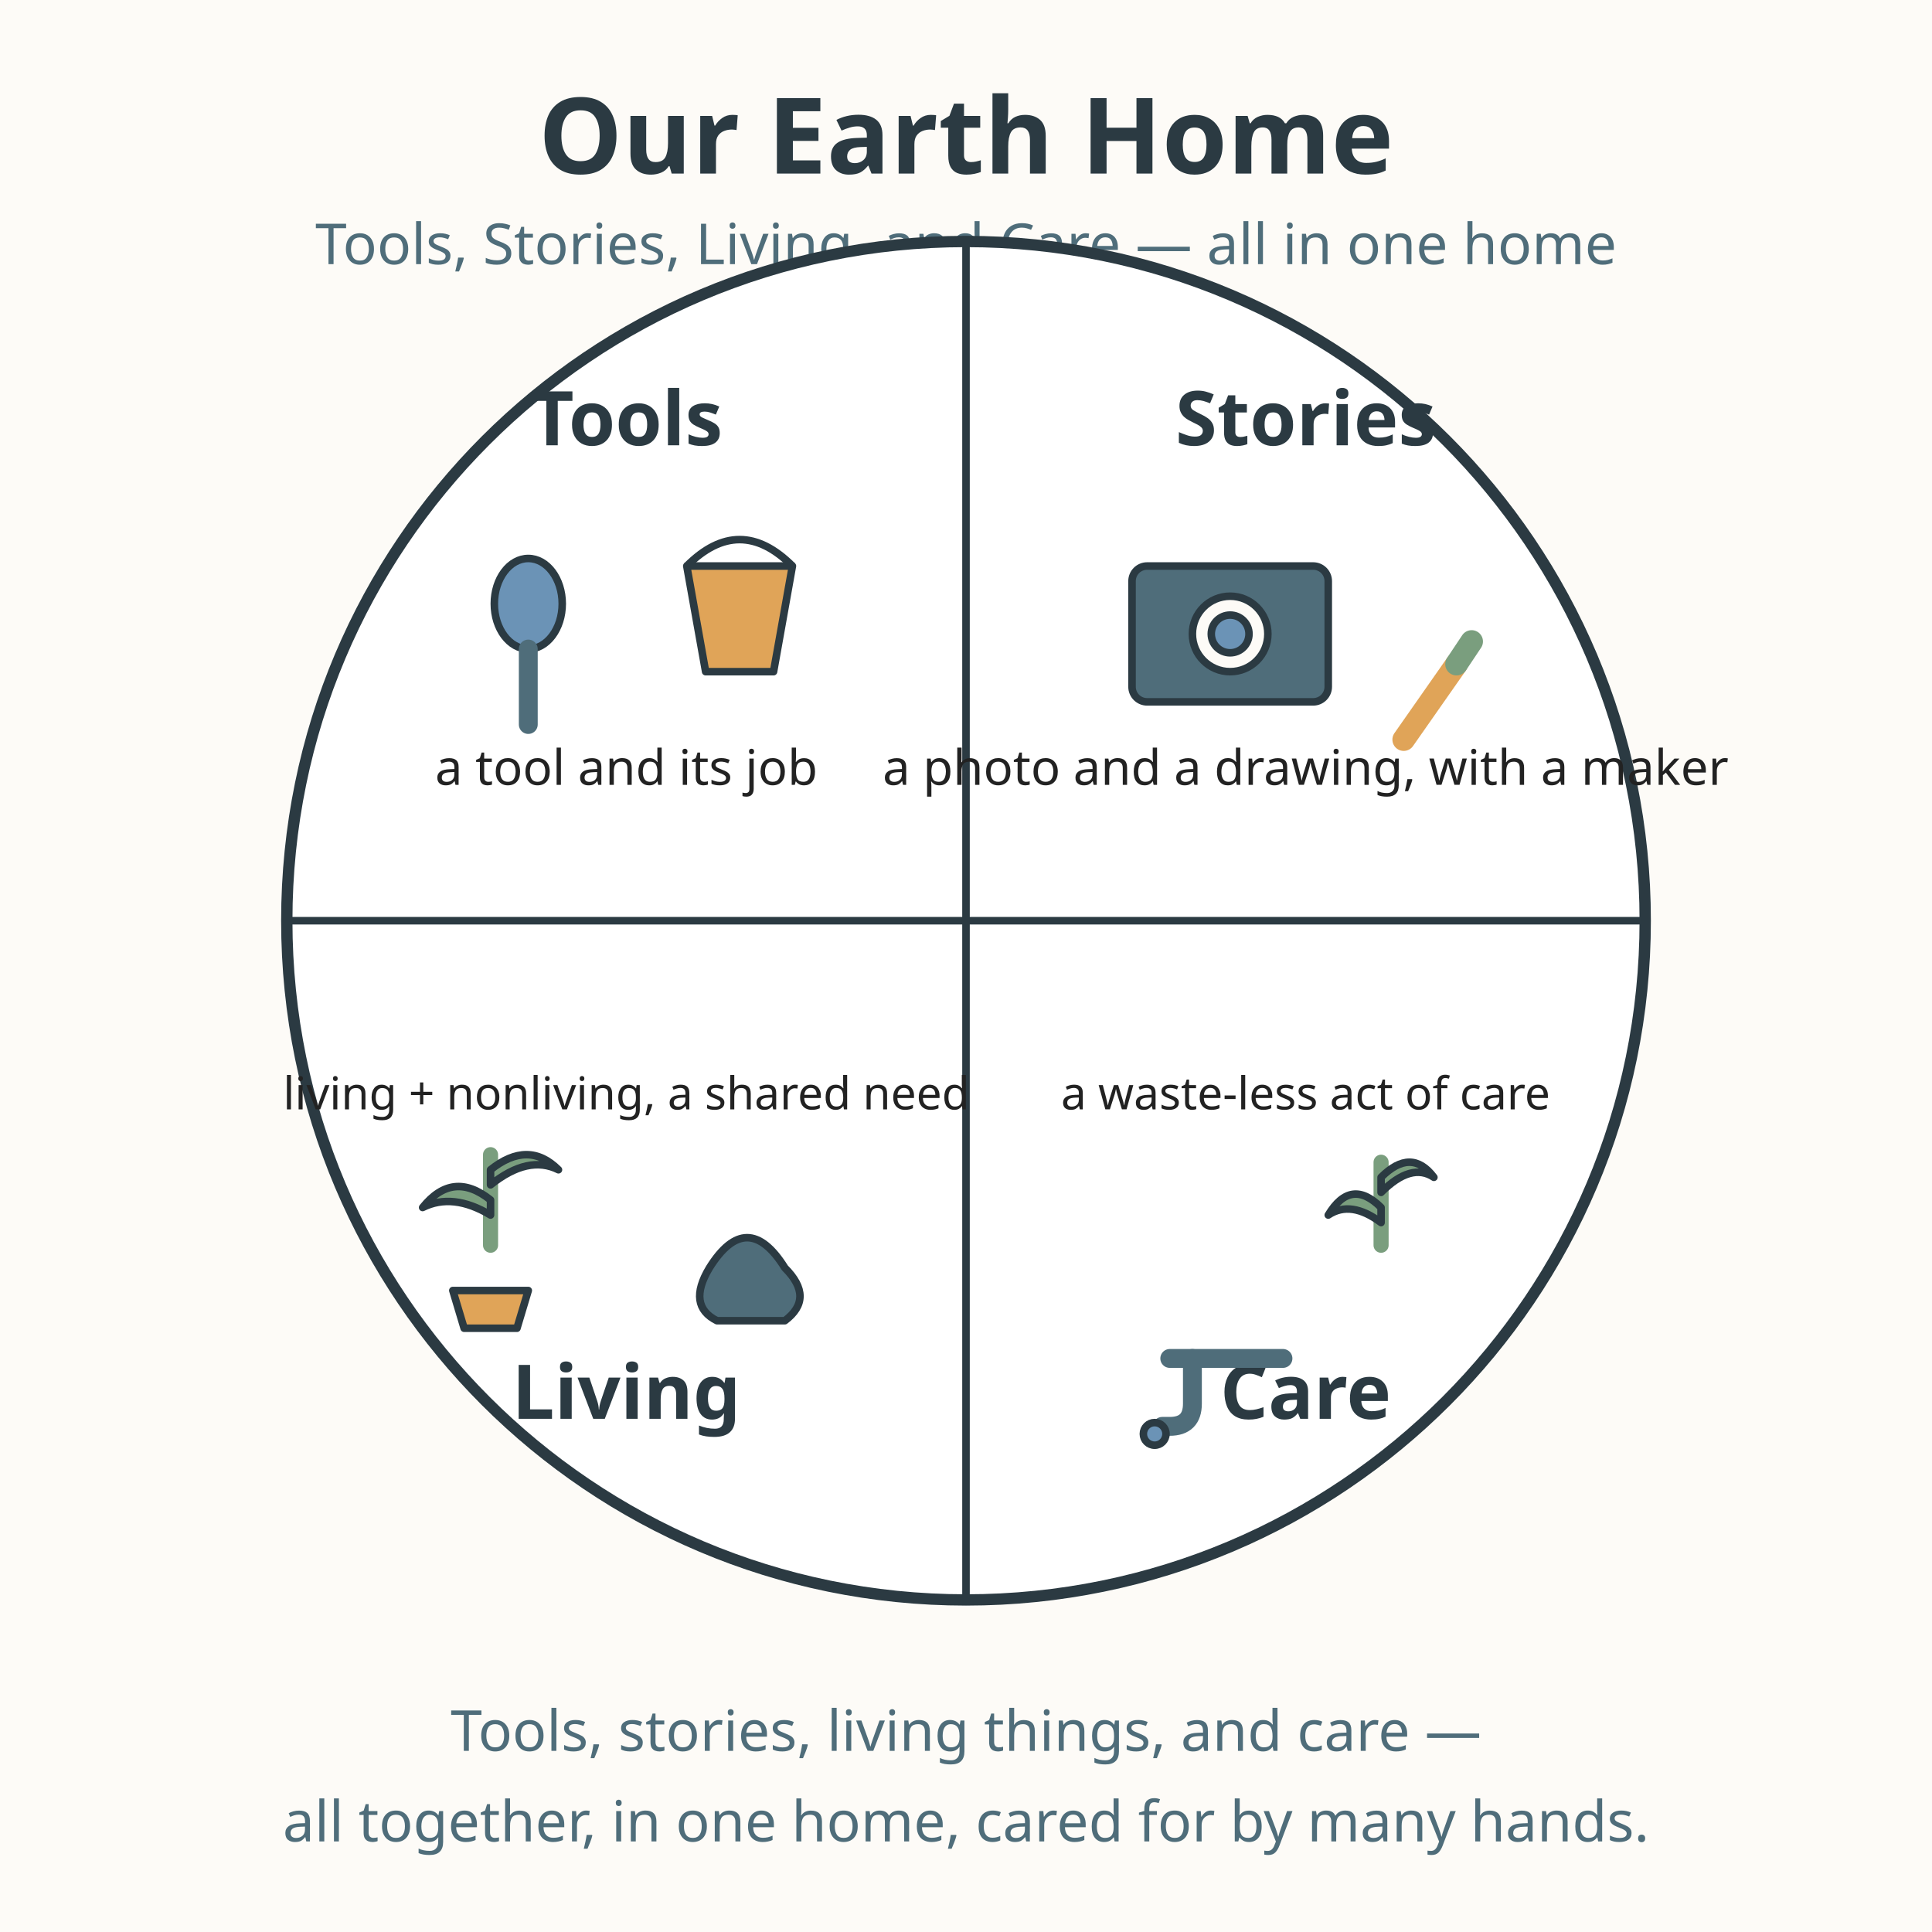
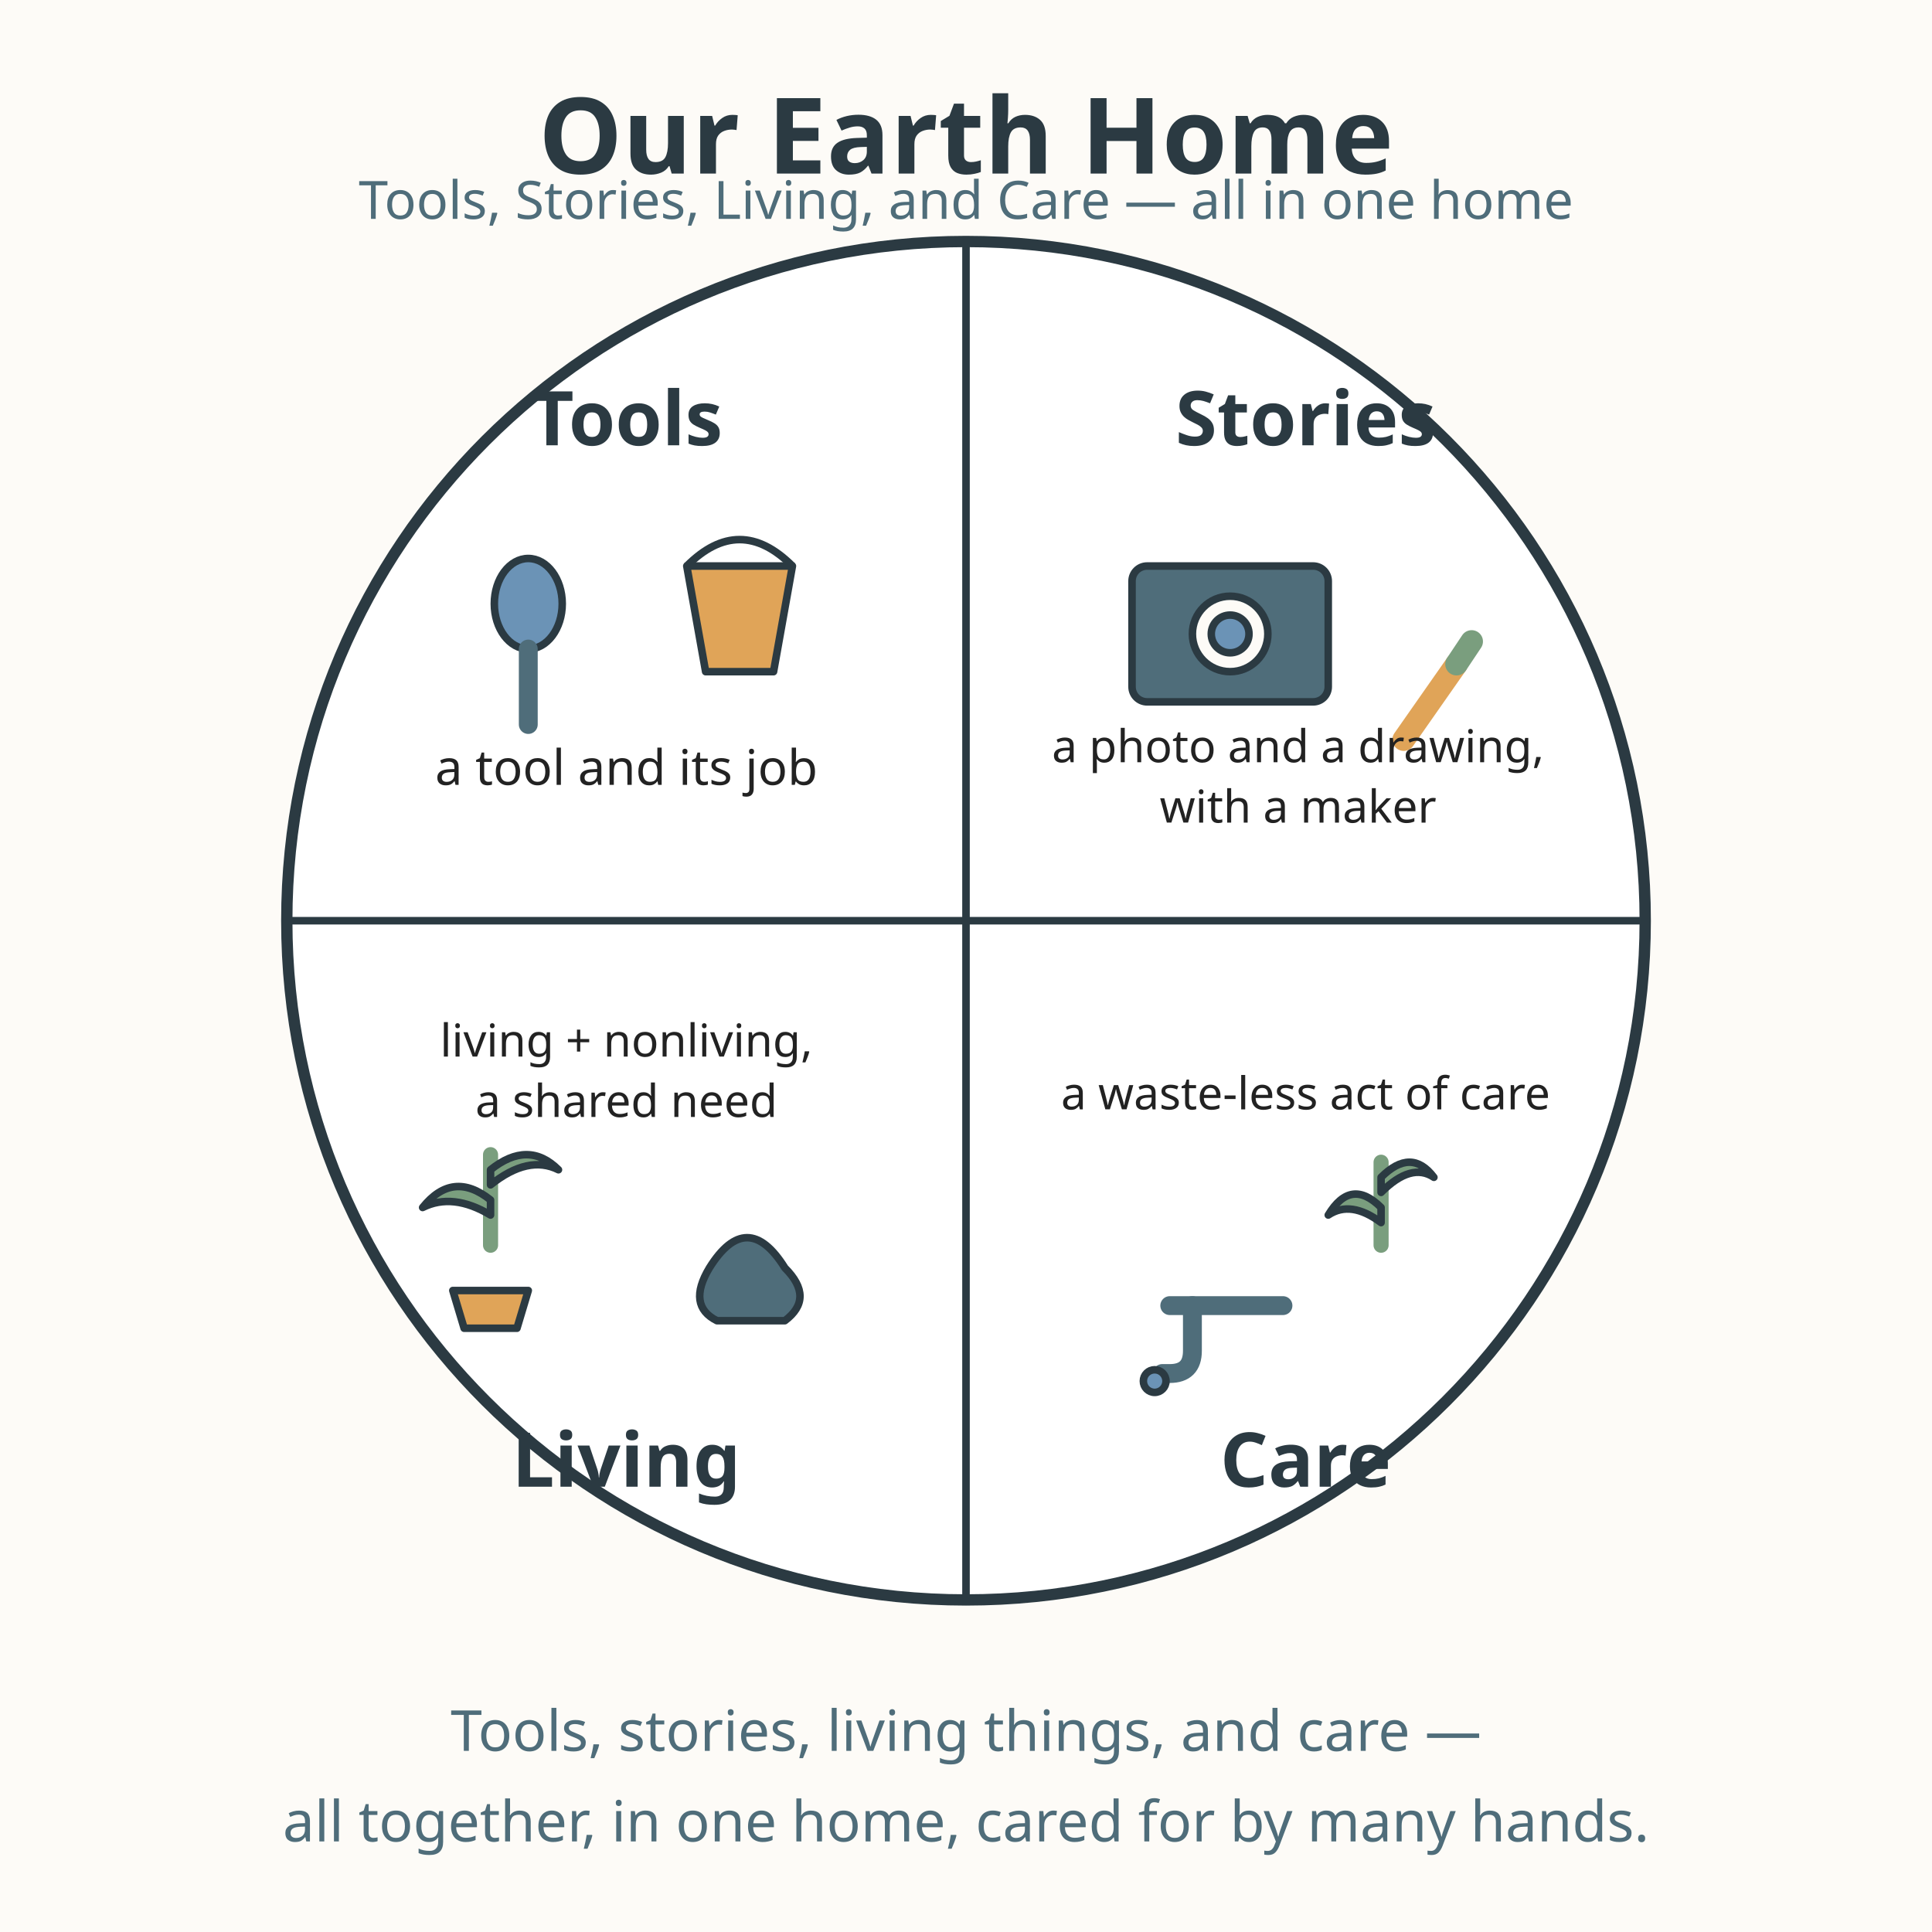
<svg xmlns="http://www.w3.org/2000/svg" viewBox="0 0 512 512" role="img" aria-labelledby="title-L-01-011-10-our-earth-home desc-L-01-011-10-our-earth-home">
  <rect width="512" height="512" fill="#fdfbf7" />
  <text x="256" y="46" text-anchor="middle" font-family="sans-serif" font-size="28" font-weight="bold" fill="#2b3a42">Our Earth Home</text>
-   <text x="256" y="70" text-anchor="middle" font-family="sans-serif" font-size="15" fill="#4f6d7a">Tools, Stories, Living, and Care — all in one home</text>
+   <text x="256" y="58" text-anchor="middle" font-family="sans-serif" font-size="14" fill="#4f6d7a">Tools, Stories, Living, and Care — all in one home</text>
  <circle cx="256" cy="244" r="180" fill="#ffffff" stroke="#2b3a42" stroke-width="3" />
  <line x1="256" y1="64" x2="256" y2="424" stroke="#2b3a42" stroke-width="2" />
  <line x1="76" y1="244" x2="436" y2="244" stroke="#2b3a42" stroke-width="2" />
  <text x="166" y="118" text-anchor="middle" font-family="sans-serif" font-size="20" font-weight="bold" fill="#2b3a42">Tools</text>
  <text x="346" y="118" text-anchor="middle" font-family="sans-serif" font-size="20" font-weight="bold" fill="#2b3a42">Stories</text>
-   <text x="166" y="376" text-anchor="middle" font-family="sans-serif" font-size="20" font-weight="bold" fill="#2b3a42">Living</text>
-   <text x="346" y="376" text-anchor="middle" font-family="sans-serif" font-size="20" font-weight="bold" fill="#2b3a42">Care</text>
+   <text x="166" y="394" text-anchor="middle" font-family="sans-serif" font-size="20" font-weight="bold" fill="#2b3a42">Living</text>
+   <text x="346" y="394" text-anchor="middle" font-family="sans-serif" font-size="20" font-weight="bold" fill="#2b3a42">Care</text>
  <ellipse cx="140" cy="160" rx="9" ry="12" fill="#6b93b6" stroke="#2b3a42" stroke-width="2" />
  <line x1="140" y1="172" x2="140" y2="192" stroke="#4f6d7a" stroke-width="5" stroke-linecap="round" />
  <path d="M182 150 L210 150 L205 178 L187 178 Z" fill="#e0a458" stroke="#2b3a42" stroke-width="2" stroke-linejoin="round" />
  <path d="M182 150 Q196 136 210 150" fill="none" stroke="#2b3a42" stroke-width="2" />
  <text x="166" y="208" text-anchor="middle" font-family="sans-serif" font-size="13" fill="#222222">a tool and its job</text>
  <rect x="300" y="150" width="52" height="36" rx="4" fill="#4f6d7a" stroke="#2b3a42" stroke-width="2" />
  <circle cx="326" cy="168" r="10" fill="#fdfbf7" stroke="#2b3a42" stroke-width="2" />
  <circle cx="326" cy="168" r="5" fill="#6b93b6" stroke="#2b3a42" stroke-width="2" />
  <line x1="372" y1="196" x2="386" y2="176" stroke="#e0a458" stroke-width="6" stroke-linecap="round" />
  <line x1="386" y1="176" x2="390" y2="170" stroke="#7a9e7e" stroke-width="6" stroke-linecap="round" />
-   <text x="346" y="208" text-anchor="middle" font-family="sans-serif" font-size="13" fill="#222222">a photo and a drawing, with a maker</text>
+   <text x="344" y="202" text-anchor="middle" font-family="sans-serif" font-size="12" fill="#222222">a photo and a drawing,</text>
+   <text x="344" y="218" text-anchor="middle" font-family="sans-serif" font-size="12" fill="#222222">with a maker</text>
  <path d="M130 330 L130 306" stroke="#7a9e7e" stroke-width="4" stroke-linecap="round" />
  <path d="M130 322 Q120 316 112 320 Q120 310 130 318 Z" fill="#7a9e7e" stroke="#2b3a42" stroke-width="2" stroke-linejoin="round" />
  <path d="M130 314 Q140 306 148 310 Q140 302 130 310 Z" fill="#7a9e7e" stroke="#2b3a42" stroke-width="2" stroke-linejoin="round" />
  <path d="M120 342 L140 342 L137 352 L123 352 Z" fill="#e0a458" stroke="#2b3a42" stroke-width="2" stroke-linejoin="round" />
  <path d="M188 336 Q198 320 208 336 Q216 344 208 350 L190 350 Q182 346 188 336 Z" fill="#4f6d7a" stroke="#2b3a42" stroke-width="2" stroke-linejoin="round" />
-   <text x="166" y="294" text-anchor="middle" font-family="sans-serif" font-size="12" fill="#222222">living + nonliving, a shared need</text>
-   <path d="M310 360 L340 360" stroke="#4f6d7a" stroke-width="5" stroke-linecap="round" />
-   <path d="M316 360 L316 372 Q316 378 310 378 L308 378" fill="none" stroke="#4f6d7a" stroke-width="5" stroke-linecap="round" />
-   <circle cx="306" cy="380" r="3" fill="#6b93b6" stroke="#2b3a42" stroke-width="2" />
+   <text x="166" y="280" text-anchor="middle" font-family="sans-serif" font-size="12" fill="#222222">living + nonliving,</text>
+   <text x="166" y="296" text-anchor="middle" font-family="sans-serif" font-size="12" fill="#222222">a shared need</text>
+   <path d="M310 346 L340 346" stroke="#4f6d7a" stroke-width="5" stroke-linecap="round" />
+   <path d="M316 346 L316 358 Q316 364 310 364 L308 364" fill="none" stroke="#4f6d7a" stroke-width="5" stroke-linecap="round" />
+   <circle cx="306" cy="366" r="3" fill="#6b93b6" stroke="#2b3a42" stroke-width="2" />
  <path d="M366 330 L366 308" stroke="#7a9e7e" stroke-width="4" stroke-linecap="round" />
  <path d="M366 324 Q358 318 352 322 Q358 312 366 320 Z" fill="#7a9e7e" stroke="#2b3a42" stroke-width="2" stroke-linejoin="round" />
  <path d="M366 316 Q374 308 380 312 Q374 304 366 312 Z" fill="#7a9e7e" stroke="#2b3a42" stroke-width="2" stroke-linejoin="round" />
  <text x="346" y="294" text-anchor="middle" font-family="sans-serif" font-size="12" fill="#222222">a waste-less act of care</text>
  <text x="256" y="464" text-anchor="middle" font-family="sans-serif" font-size="15" fill="#4f6d7a">Tools, stories, living things, and care —</text>
  <text x="256" y="488" text-anchor="middle" font-family="sans-serif" font-size="15" fill="#4f6d7a">all together, in one home, cared for by many hands.</text>
</svg>
